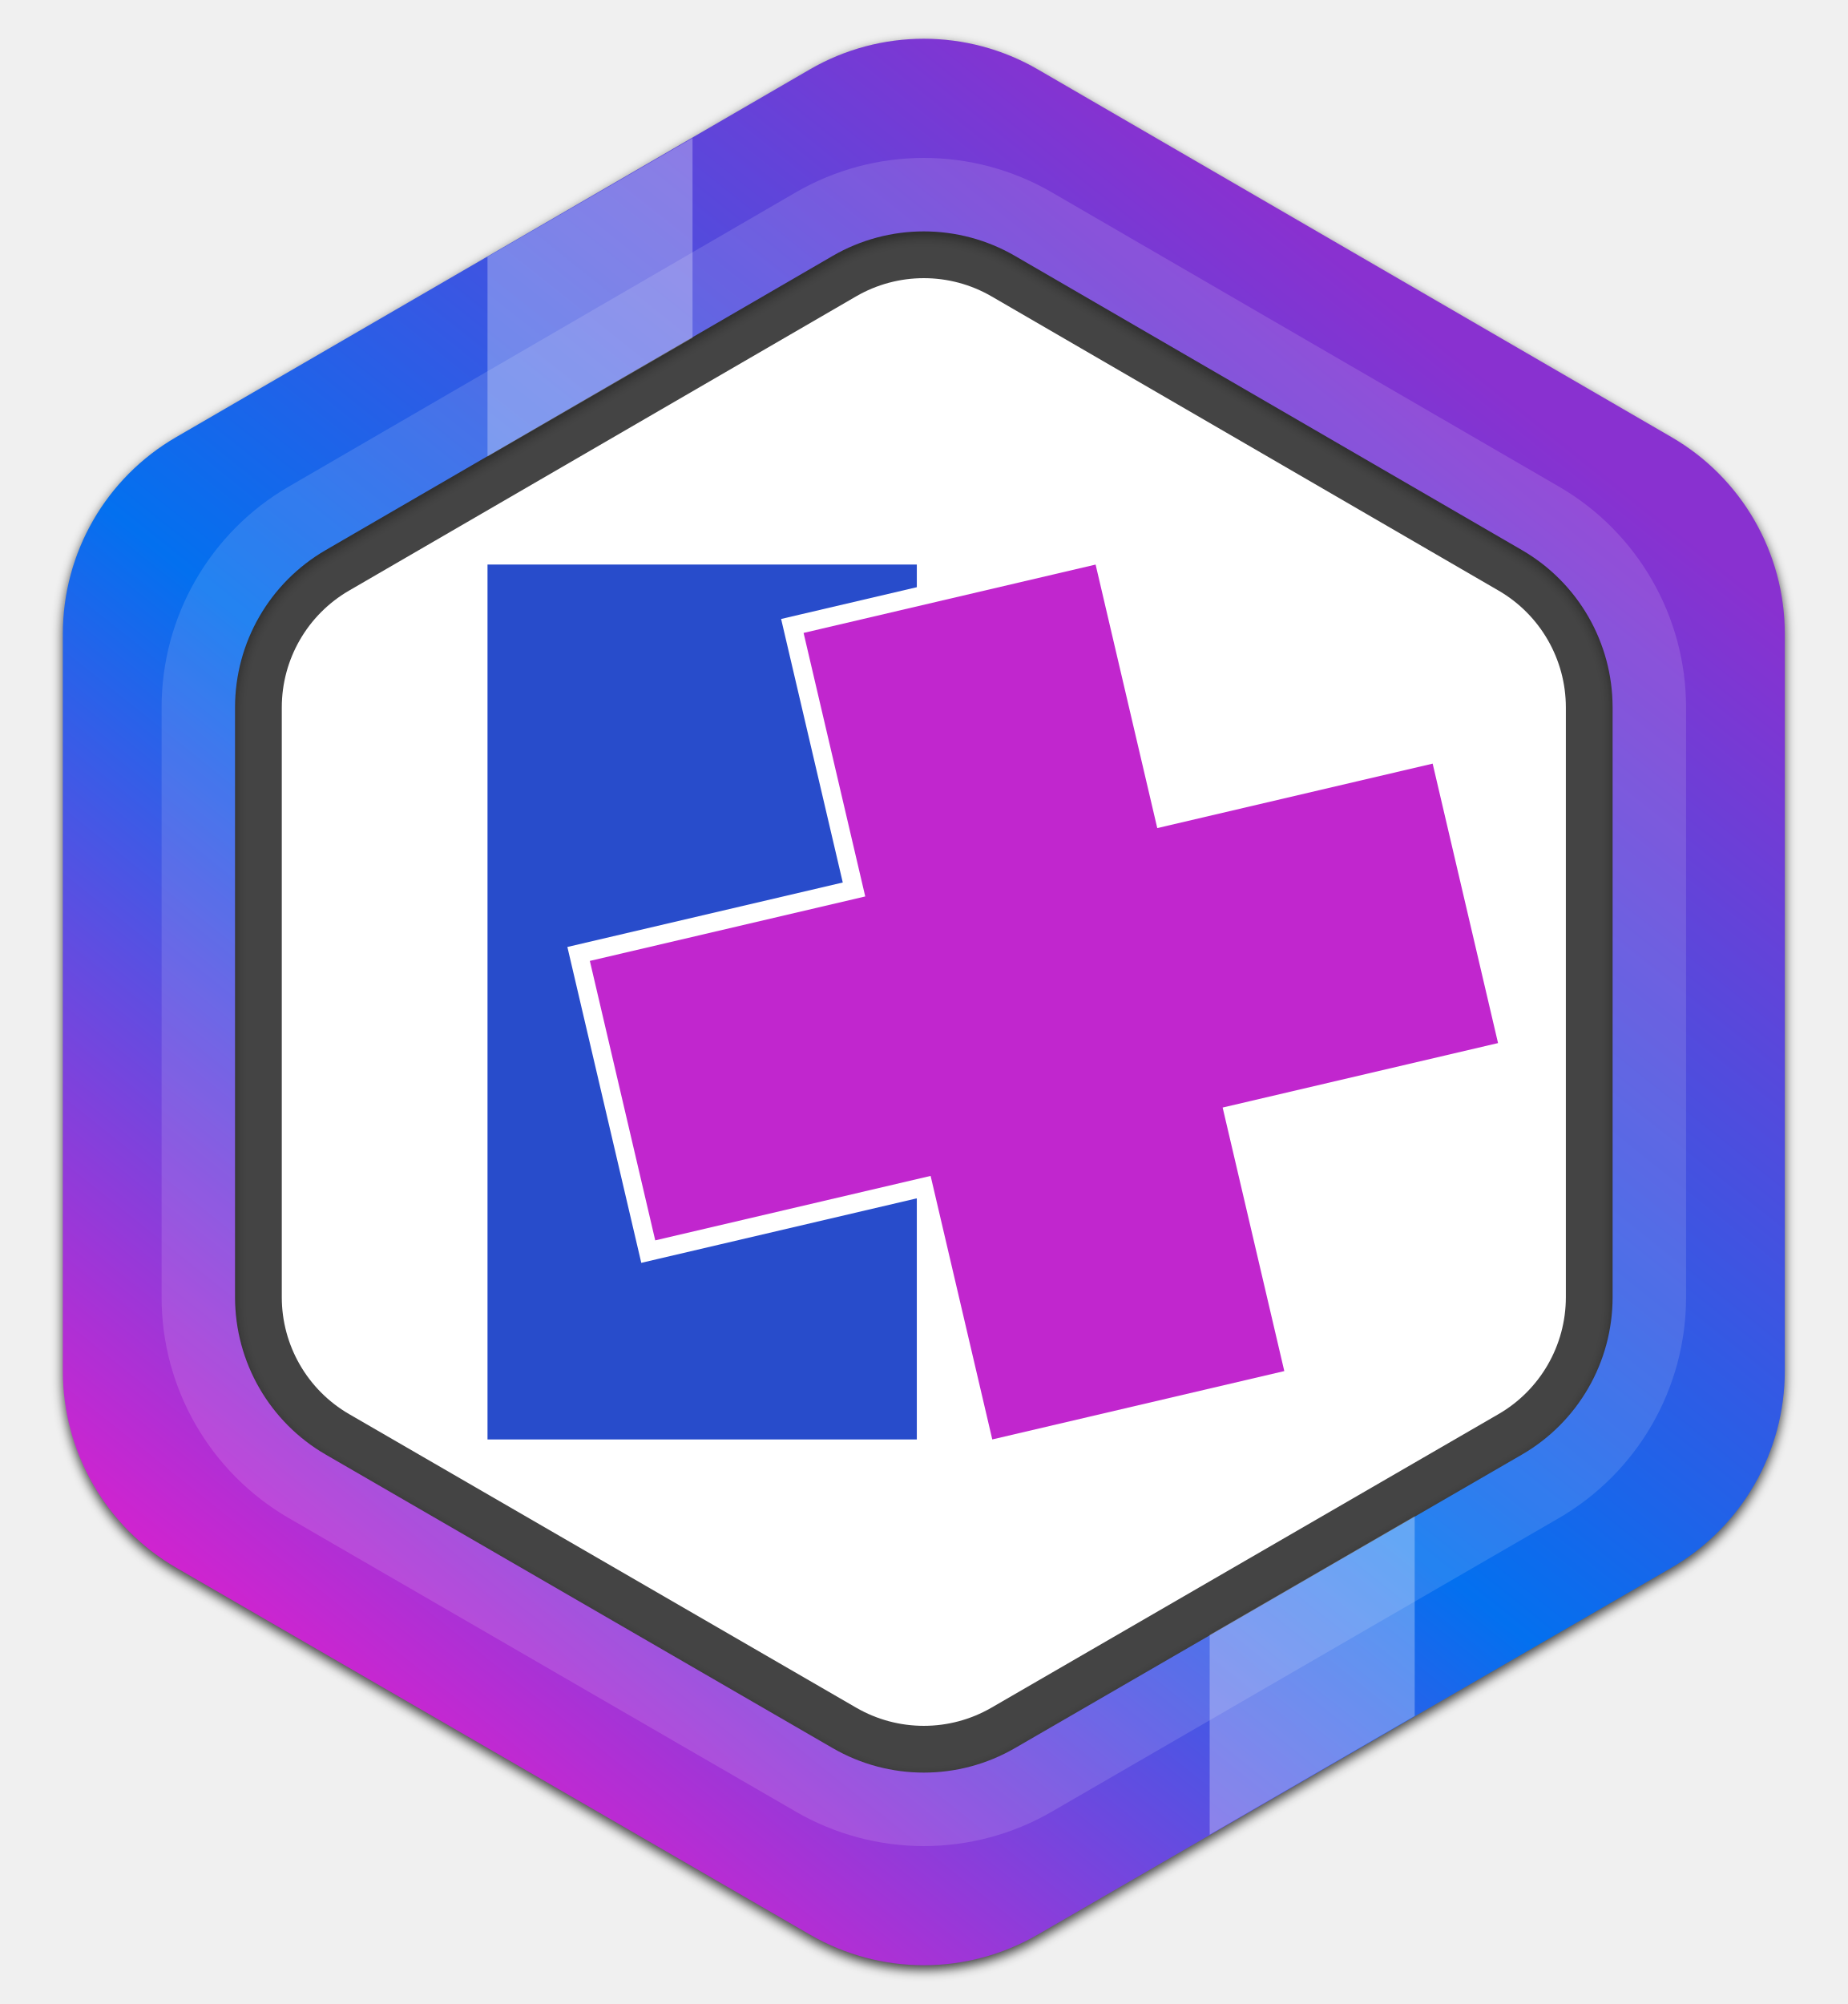
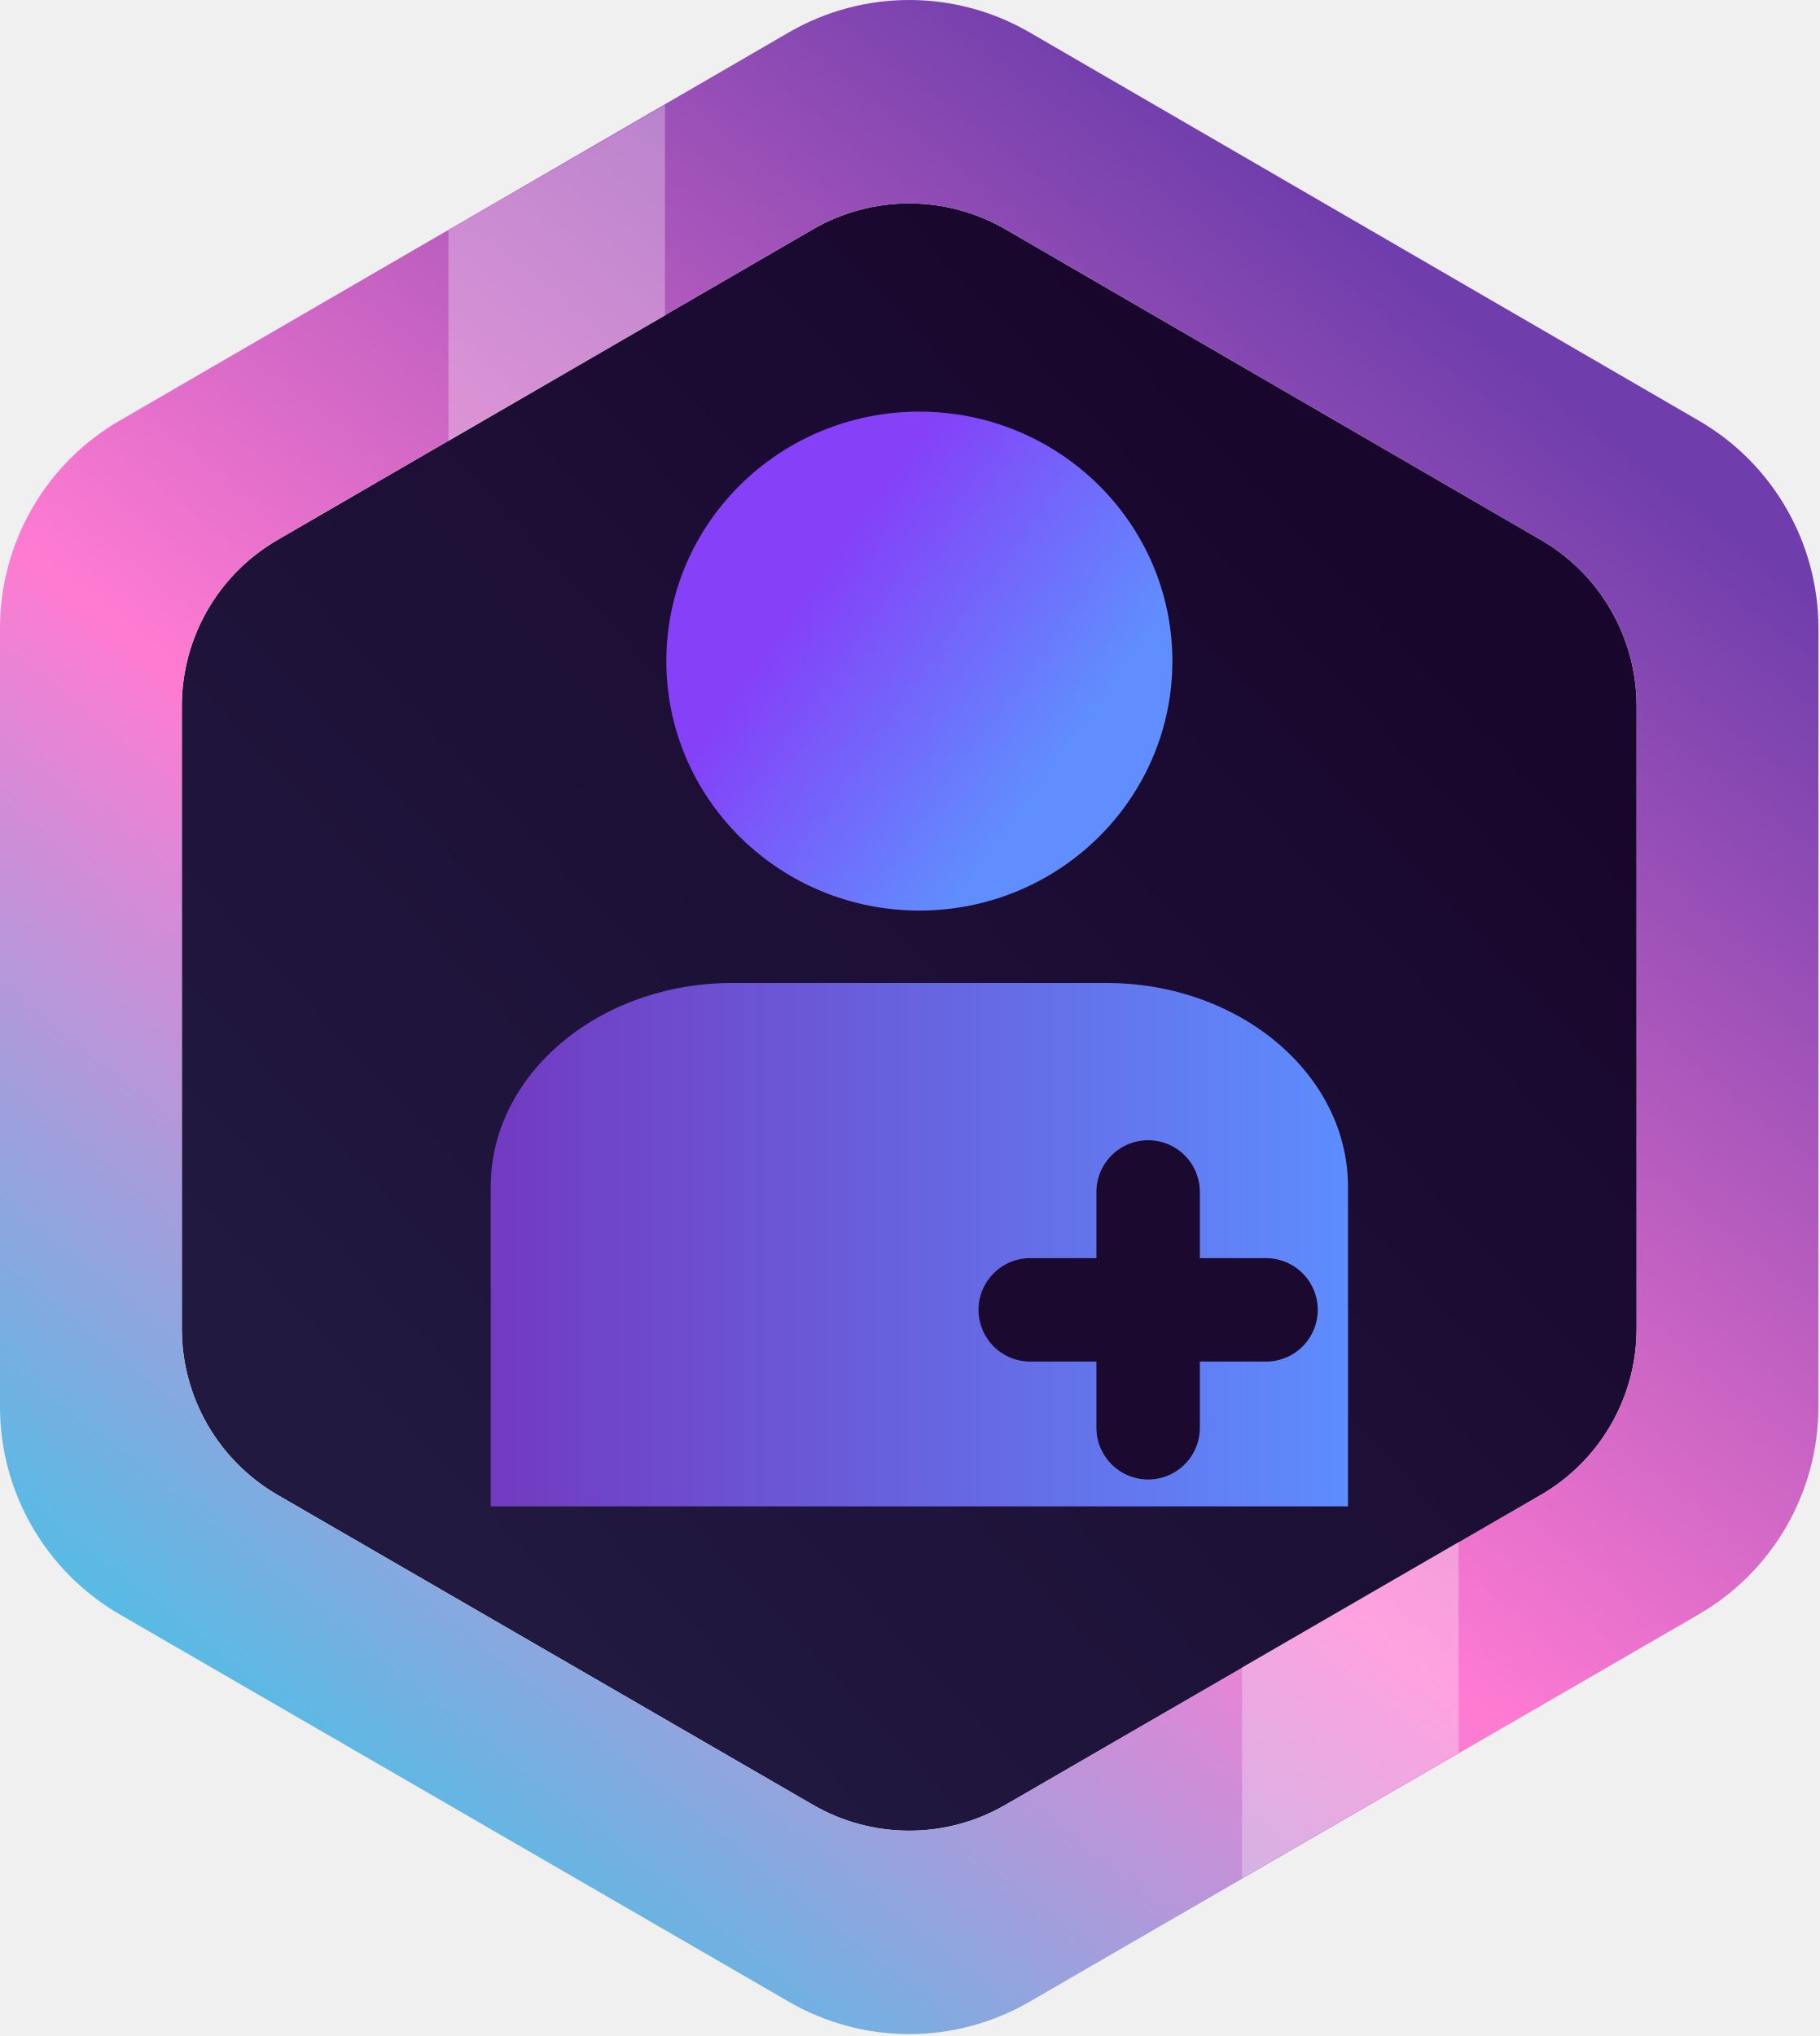
- <svg xmlns="http://www.w3.org/2000/svg" version="1.1" x="0" y="0" width="830" height="900" viewBox="0, 0, 830, 900">
+ <svg xmlns="http://www.w3.org/2000/svg" width="774" height="866" viewBox="0 0 774 866" fill="none">
+   <path d="M696.181 565.188V300.308C696.181 271.192 680.68 244.28 655.497 229.672L427.745 97.544C402.405 82.844 371.129 82.844 345.789 97.544L118.037 229.672C92.853 244.28 77.353 271.192 77.353 300.308V565.188C77.353 594.33 92.885 621.264 118.107 635.864L345.859 767.688C371.165 782.335 402.369 782.335 427.675 767.688L655.427 635.864C680.649 621.264 696.181 594.33 696.181 565.188Z" fill="url(#paint0_linear_198_20)" />
+   <path d="M773.534 598.335C773.534 634.764 754.12 668.432 722.592 686.681L437.902 851.461C406.27 869.77 367.264 869.77 335.632 851.461L50.942 686.681C19.414 668.432 0 634.764 0 598.335V267.235C0 230.842 19.374 197.202 50.854 178.941L335.544 13.781C367.22 -4.594 406.314 -4.594 437.99 13.781L722.68 178.941C754.158 197.202 773.534 230.842 773.534 267.235V598.335ZM696.181 565.188V300.308C696.18 271.192 680.68 244.28 655.497 229.672L427.745 97.544C402.404 82.844 371.129 82.844 345.788 97.544L118.037 229.672C92.852 244.28 77.353 271.192 77.353 300.308V565.188C77.353 594.33 92.884 621.264 118.107 635.864L345.859 767.688C371.164 782.335 402.369 782.335 427.675 767.688L655.427 635.864C680.649 621.264 696.18 594.33 696.18 565.188H696.181Z" fill="url(#paint1_linear_198_20)" />
+   <path d="M470.553 418.102C527.364 418.102 573.419 456.926 573.419 504.817V640.735H208.739V504.817C208.739 456.926 254.794 418.102 311.605 418.102H470.553Z" fill="url(#paint2_linear_198_20)" />
+   <path d="M391.079 387.301C331.635 387.301 283.447 339.794 283.447 281.192C283.447 222.589 331.635 175.083 391.079 175.083C450.522 175.083 498.711 222.589 498.711 281.192C498.711 339.794 450.522 387.301 391.079 387.301Z" fill="url(#paint3_linear_198_20)" />
+   <path d="M488.401 506.989V607.286" stroke="#1B0930" stroke-width="44" stroke-linecap="round" stroke-linejoin="round" />
+   <path d="M538.549 557.138H438.252" stroke="#1B0930" stroke-width="44" stroke-linecap="round" stroke-linejoin="round" />
+   <path d="M620.463 745.54L528.36 798.849V709.157L620.463 655.847V745.54Z" fill="white" fill-opacity="0.293" />
+   <path d="M190.767 97.926L282.869 44.617V134.31L190.767 187.619V97.926Z" fill="white" fill-opacity="0.293" />
  <defs>
-     <filter id="Shadow_1">
-       <feGaussianBlur in="SourceAlpha" stdDeviation="2.5" />
-       <feOffset dx="0" dy="2" result="offsetblur" />
-       <feFlood flood-color="#000000" />
-       <feComposite in2="offsetblur" operator="in" />
-     </filter>
-     <linearGradient id="Gradient_1" gradientUnits="userSpaceOnUse" x1="151.148" y1="-645.507" x2="770.68" y2="-151.817" gradientTransform="matrix(-0, 1, -1, -0, 0, 0)">
-       <stop offset="0" stop-color="#8931D0" />
-       <stop offset="0.546" stop-color="#0370EF" />
-       <stop offset="1" stop-color="#D322CF" />
+     <linearGradient id="paint0_linear_198_20" x1="574.41" y1="231.025" x2="162.728" y2="615.345" gradientUnits="userSpaceOnUse">
+       <stop stop-color="#19062D" />
+       <stop offset="1" stop-color="#211940" />
    </linearGradient>
-     <linearGradient id="Gradient_2" gradientUnits="userSpaceOnUse" x1="338.429" y1="317.288" x2="722.749" y2="728.969">
-       <stop offset="0" stop-color="#FFCE44" />
-       <stop offset="1" stop-color="#F95BDD" />
+     <linearGradient id="paint1_linear_198_20" x1="617.274" y1="133.744" x2="123.584" y2="753.276" gradientUnits="userSpaceOnUse">
+       <stop stop-color="#703EAC" />
+       <stop offset="0.578" stop-color="#FF7BD2" />
+       <stop offset="1" stop-color="#54BCE5" />
+     </linearGradient>
+     <linearGradient id="paint2_linear_198_20" x1="208.739" y1="529.419" x2="573.419" y2="529.419" gradientUnits="userSpaceOnUse">
+       <stop stop-color="#723AC0" />
+       <stop offset="1" stop-color="#5D8DFE" />
+     </linearGradient>
+     <linearGradient id="paint3_linear_198_20" x1="348.418" y1="244.082" x2="453.139" y2="319.542" gradientUnits="userSpaceOnUse">
+       <stop stop-color="#8540F8" />
+       <stop offset="1" stop-color="#608EFE" />
    </linearGradient>
  </defs>
-   <g id="Layer_1" display="none">
-     <g>
-       <path d="M-30.931,-44.732 L1119.554,-44.732 L1119.554,1155.589 L-30.931,1155.589 z" fill="#333949" />
-       <path d="M1119.554,-64.732 C1130.599,-64.732 1139.554,-55.778 1139.554,-44.732 L1139.554,1155.589 C1139.554,1166.634 1130.599,1175.589 1119.554,1175.589 L-30.931,1175.589 C-41.977,1175.589 -50.931,1166.634 -50.931,1155.589 L-50.931,-44.732 C-50.931,-55.778 -41.977,-64.732 -30.931,-64.732 L1119.554,-64.732 z M1119.554,-44.732 L-30.931,-44.732 L-30.931,1155.589 L1119.554,1155.589 L1119.554,-44.732 z" fill="#000000" />
-     </g>
-   </g>
-   <g id="Layer_2">
-     <g id="Shape">
-       <path d="M724.414,582.592 L724.414,317.712 C724.414,288.596 708.913,261.684 683.73,247.076 L455.978,114.948 C430.638,100.248 399.362,100.248 374.022,114.948 L146.27,247.076 C121.086,261.684 105.586,288.596 105.586,317.712 L105.586,582.592 C105.586,611.734 121.118,638.668 146.34,653.268 L374.092,785.092 C399.398,799.739 430.602,799.739 455.908,785.092 L683.66,653.268 C708.882,638.668 724.414,611.734 724.414,582.592" fill="#FFFFFF" />
-       <path d="M724.414,582.592 L724.414,317.712 C724.414,288.596 708.913,261.684 683.73,247.076 L455.978,114.948 C430.638,100.248 399.362,100.248 374.022,114.948 L146.27,247.076 C121.086,261.684 105.586,288.596 105.586,317.712 L105.586,582.592 C105.586,611.734 121.118,638.668 146.34,653.268 L374.092,785.092 C399.398,799.739 430.602,799.739 455.908,785.092 L683.66,653.268 C708.882,638.668 724.414,611.734 724.414,582.592" fill-opacity="0" stroke="#282828" stroke-width="42" />
-     </g>
-     <g id="Shape">
-       <path d="M418.317,17.457 C435.264,17.946 451.482,22.96 466.223,31.185 L750.913,196.345 C782.391,214.606 801.767,248.246 801.767,284.639 L801.767,615.739 C801.767,652.168 782.353,685.836 750.825,704.085 L466.135,868.865 C434.503,887.174 395.497,887.174 363.865,868.865 L79.175,704.085 C47.647,685.836 28.233,652.168 28.233,615.739 L28.233,284.639 C28.233,248.246 47.607,214.606 79.087,196.345 L363.777,31.185 C381.284,21.057 398.282,17.457 418.317,17.457 z M420.305,104.095 C404.008,103.1 388.205,107.034 374.021,114.948 L146.27,247.076 C121.085,261.684 105.586,288.596 105.586,317.712 L105.586,582.591 C105.586,611.734 121.117,638.668 146.34,653.268 L374.092,785.092 C399.397,799.739 430.602,799.739 455.908,785.092 L683.66,653.268 C708.882,638.668 724.413,611.734 724.413,582.592 L724.414,582.591 L724.414,317.711 C724.413,288.596 708.913,261.684 683.73,247.076 L455.978,114.948 C448.186,110.443 439.687,107.225 430.845,105.473 C427.369,104.785 423.818,104.554 420.305,104.095 z" filter="url(#Shadow_1)" fill="rgba(0,0,0,0.75)" />
-       <path d="M801.767,615.739 C801.767,652.168 782.353,685.836 750.825,704.085 L466.135,868.865 C434.503,887.174 395.497,887.174 363.865,868.865 L79.175,704.085 C47.647,685.836 28.233,652.168 28.233,615.739 L28.233,284.639 C28.233,248.246 47.607,214.606 79.087,196.345 L363.777,31.185 C395.453,12.81 434.547,12.81 466.223,31.185 L750.913,196.345 C782.391,214.606 801.767,248.246 801.767,284.639 L801.767,615.739 z M724.414,582.592 L724.414,317.712 C724.413,288.596 708.913,261.684 683.73,247.076 L455.978,114.948 C430.637,100.248 399.362,100.248 374.021,114.948 L146.27,247.076 C121.085,261.684 105.586,288.596 105.586,317.712 L105.586,582.592 C105.586,611.734 121.117,638.668 146.34,653.268 L374.092,785.092 C399.397,799.739 430.602,799.739 455.908,785.092 L683.66,653.268 C708.882,638.668 724.413,611.734 724.413,582.592 z" fill="url(#Gradient_1)" />
-     </g>
-     <path d="M724.414,582.592 L724.414,317.712 C724.414,288.596 708.913,261.684 683.73,247.076 L455.978,114.948 C430.638,100.248 399.362,100.248 374.022,114.948 L146.27,247.076 C121.086,261.684 105.586,288.596 105.586,317.712 L105.586,582.592 C105.586,611.734 121.118,638.668 146.34,653.268 L374.092,785.092 C399.398,799.739 430.602,799.739 455.908,785.092 L683.66,653.268 C708.882,638.668 724.414,611.734 724.414,582.592" fill-opacity="0" stroke="#FFFFFF" stroke-width="66" id="Shape" opacity="0.13" />
-     <path d="M218.999,115.33 L311.101,62.021 L311.101,151.714 L218.999,205.023 L218.999,115.33 z" fill="#FFFFFF" fill-opacity="0.293" id="Shape" />
-     <path d="M672.592,195.517 L407.712,195.517 C378.596,195.517 351.684,211.017 337.076,236.2 L204.948,463.952 C190.248,489.293 190.248,520.568 204.948,545.909 L337.076,773.661 C351.684,798.845 378.596,814.344 407.712,814.344 L672.592,814.344 C701.734,814.344 728.668,798.813 743.268,773.59 L875.092,545.838 C889.739,520.533 889.739,489.328 875.092,464.022 L743.268,236.27 C728.668,211.048 701.734,195.517 672.592,195.517" fill="url(#Gradient_2)" id="Shape" opacity="0.08" display="none" />
-     <path d="M635.51,770.644 L543.407,823.953 L543.407,734.261 L635.51,680.951 L635.51,770.644 z" fill="#FFFFFF" fill-opacity="0.293" id="Shape" />
-     <path d="M411.856,253.547 L411.856,263.715 L359.073,276.067 L350.894,277.982 L352.808,286.161 L378.591,396.334 L263.059,423.371 L254.879,425.285 L256.793,433.464 L286.164,558.965 L288.078,567.144 L296.257,565.23 L411.789,538.193 L411.856,538.48 L411.856,646.453 L218.999,646.453 L218.999,253.547 L411.856,253.547 z" fill="#284CCB" />
-     <path d="M492.171,253.547 L519.868,371.9 L643.579,342.948 L672.949,468.45 L549.237,497.401 L576.934,615.753 L445.751,646.453 L418.054,528.1 L294.343,557.051 L264.973,431.55 L388.684,402.599 L360.987,284.247 L492.171,253.547 z" fill="#C126CE" />
-   </g>
</svg>
